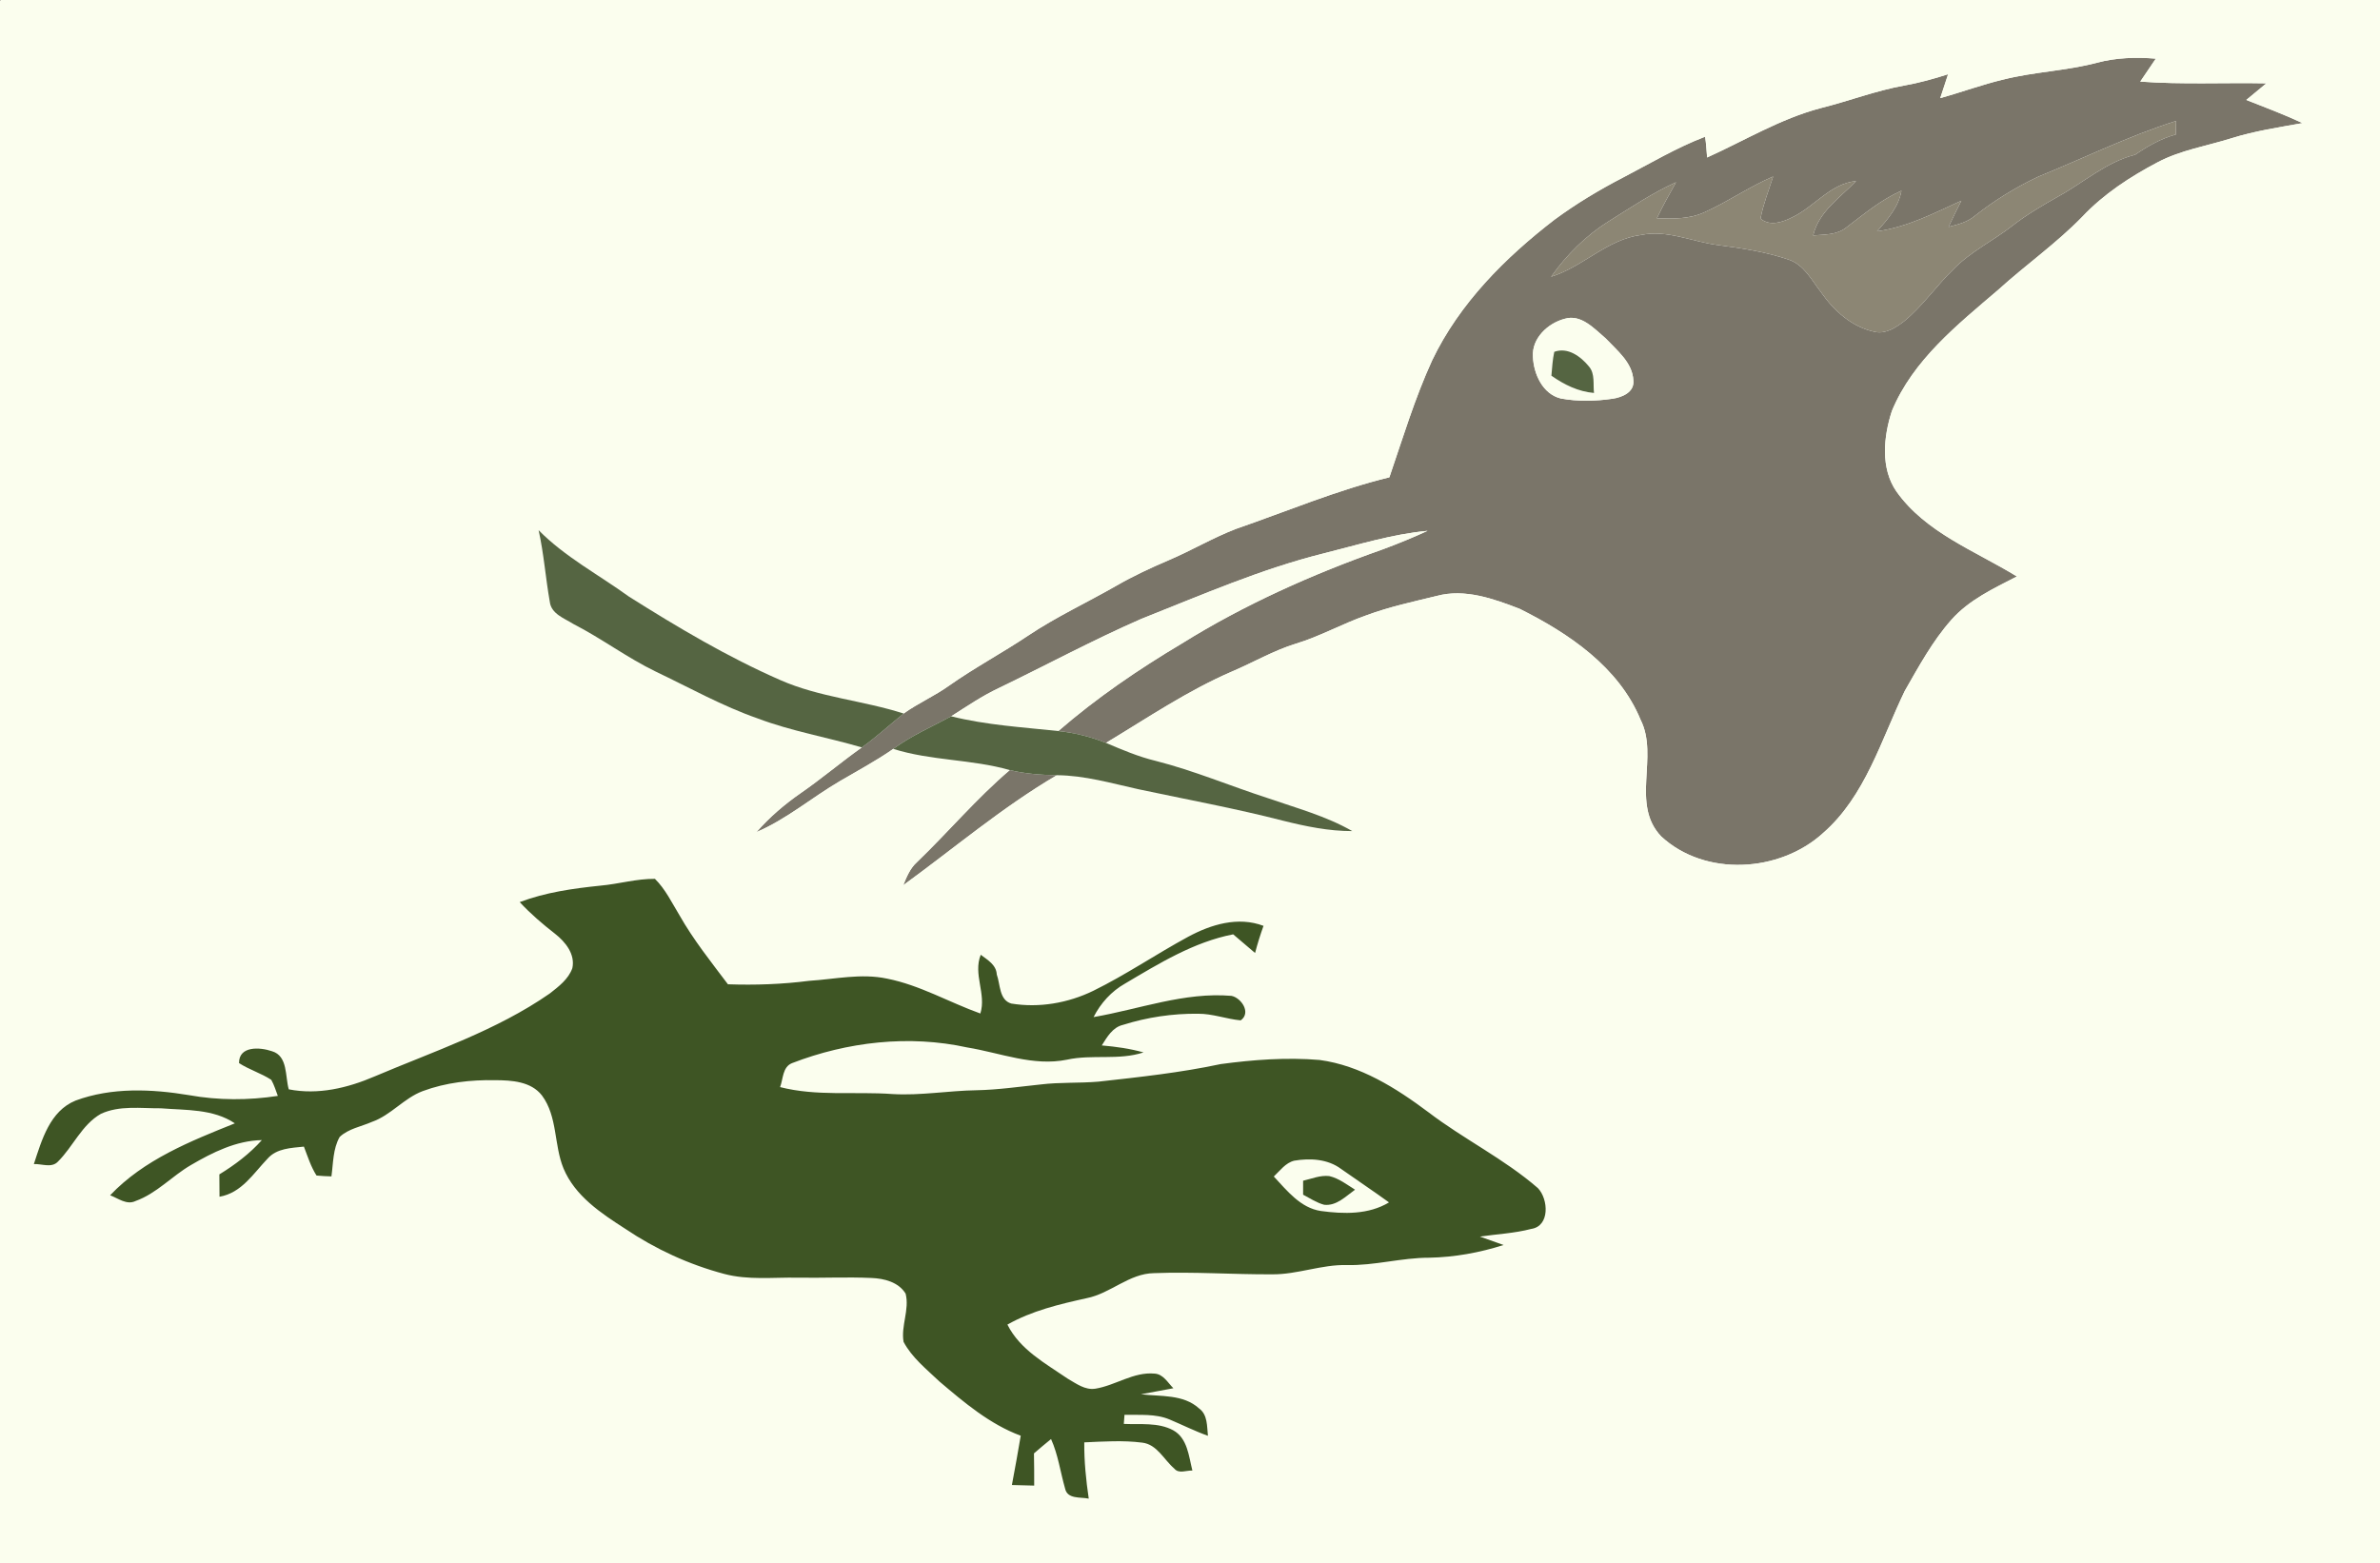
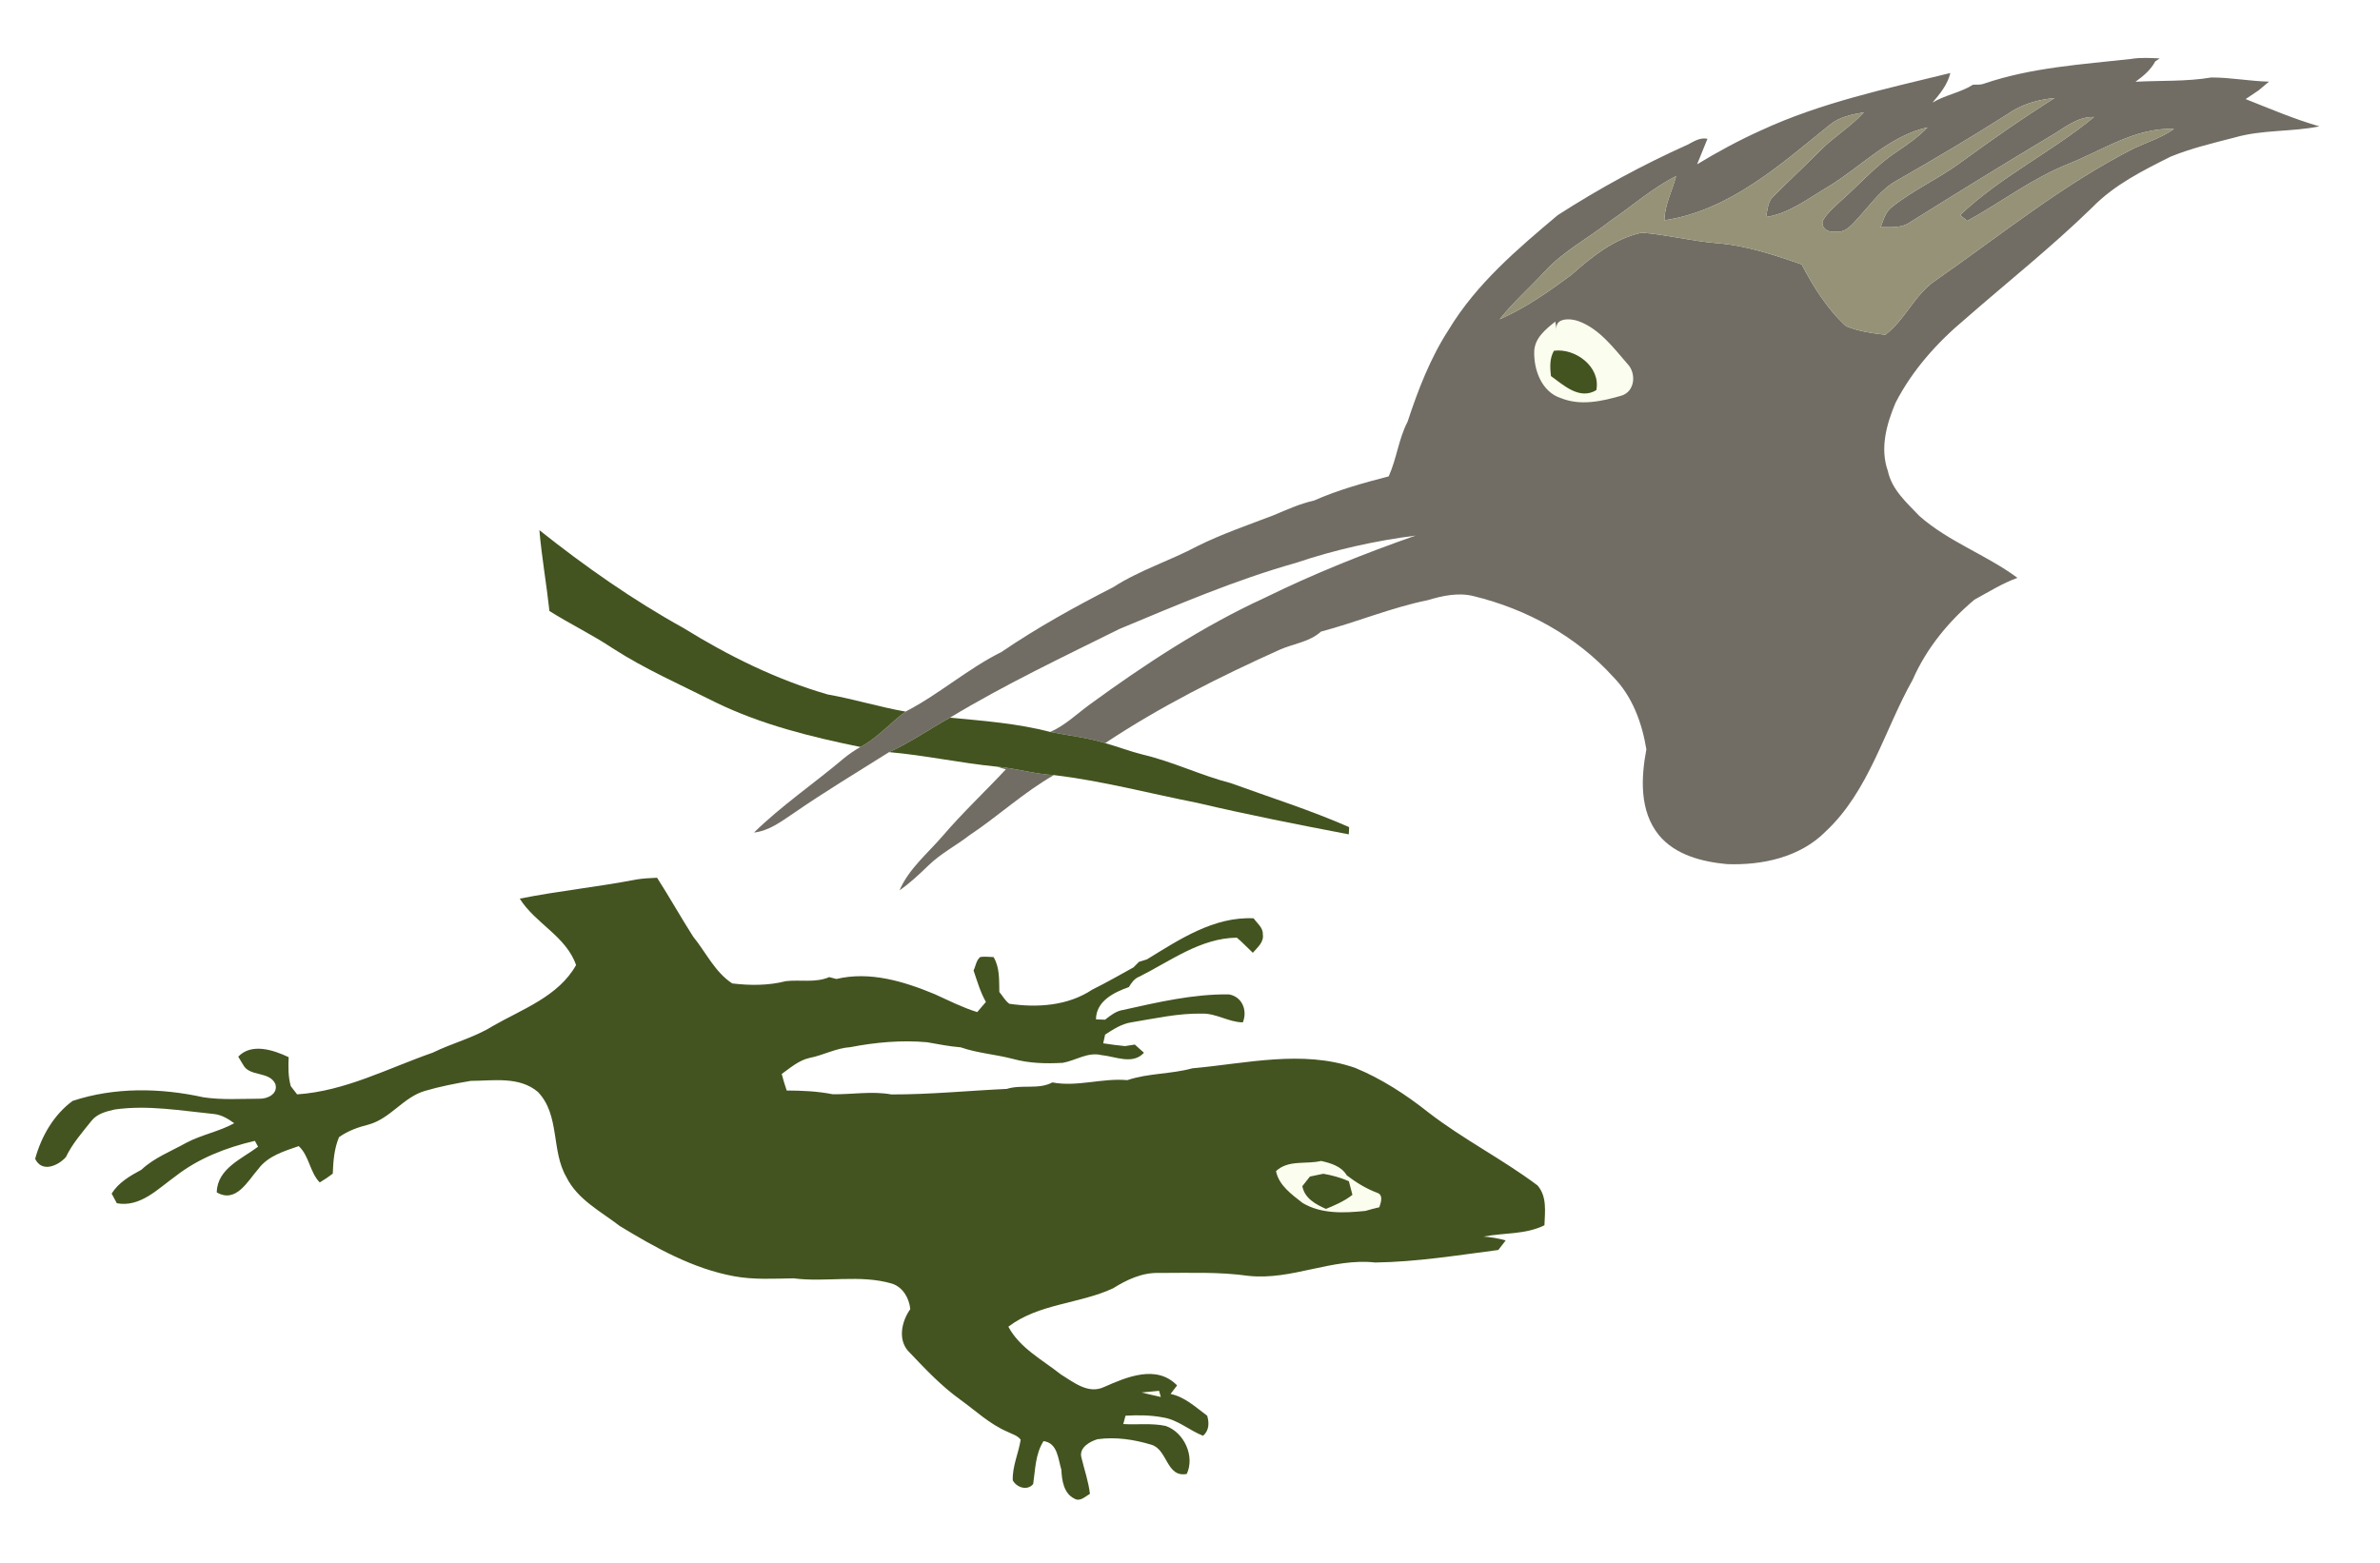
<svg xmlns="http://www.w3.org/2000/svg" width="606pt" height="398pt" viewBox="0 0 606 398" version="1.1">
-   <g id="#7a7569ff">
-     <path fill="#7a7569" opacity="1.00" d=" M 0.00 0.00 L 0.26 0.00 C 0.19 0.06 0.06 0.19 0.00 0.26 L 0.00 0.00 Z" />
-     <path fill="#7a7569" opacity="1.00" d=" M 533.96 15.97 C 538.84 14.66 543.91 14.53 548.92 14.93 C 547.61 16.89 546.28 18.83 544.96 20.78 C 555.65 21.56 566.37 21.01 577.07 21.22 C 575.37 22.63 573.66 24.04 571.96 25.45 C 576.75 27.35 581.60 29.15 586.28 31.35 C 580.20 32.44 574.06 33.36 568.15 35.22 C 561.87 37.19 555.24 38.23 549.37 41.33 C 542.37 45.02 535.65 49.41 530.19 55.20 C 523.59 61.99 515.80 67.44 508.80 73.80 C 498.42 82.68 487.09 91.68 481.72 104.65 C 479.59 111.18 478.77 119.21 482.87 125.15 C 490.37 135.70 502.92 140.26 513.55 146.80 C 507.62 149.86 501.36 152.75 496.86 157.84 C 492.05 163.27 488.58 169.70 484.99 175.96 C 478.97 188.43 474.96 202.76 464.17 212.16 C 453.14 222.20 434.17 223.35 422.99 213.01 C 415.11 204.77 422.45 192.66 417.73 183.29 C 412.19 169.87 399.46 161.29 386.94 155.04 C 380.32 152.48 372.97 149.83 365.83 151.76 C 359.80 153.23 353.70 154.54 347.87 156.71 C 341.76 158.85 336.09 162.07 329.88 163.94 C 324.29 165.67 319.22 168.64 313.86 170.93 C 302.48 175.82 292.19 182.81 281.62 189.18 C 277.74 187.62 273.64 186.60 269.47 186.16 C 279.19 177.74 289.86 170.45 300.90 163.88 C 316.86 153.94 334.15 146.23 351.86 139.97 C 355.80 138.53 359.68 136.93 363.49 135.18 C 354.44 136.02 345.75 138.75 336.98 140.94 C 321.00 144.93 305.88 151.56 290.61 157.60 C 278.29 162.98 266.44 169.37 254.34 175.21 C 250.06 177.21 246.17 179.89 242.19 182.41 C 237.23 185.09 232.02 187.35 227.45 190.71 C 223.11 193.74 218.43 196.23 213.87 198.91 C 206.70 203.10 200.31 208.61 192.62 211.89 C 195.95 208.08 199.81 204.78 203.97 201.90 C 209.26 198.23 214.17 194.06 219.43 190.33 C 223.16 187.68 226.52 184.57 230.08 181.70 C 233.76 179.07 237.95 177.25 241.63 174.62 C 248.15 170.02 255.20 166.27 261.83 161.83 C 268.97 157.05 276.78 153.44 284.22 149.17 C 288.55 146.67 293.09 144.57 297.68 142.61 C 303.44 140.15 308.85 136.93 314.71 134.68 C 327.69 130.19 340.39 124.82 353.77 121.54 C 357.19 111.54 360.25 101.38 364.66 91.75 C 371.62 77.23 383.25 65.60 395.87 55.89 C 401.35 51.86 407.21 48.34 413.25 45.21 C 420.15 41.62 426.87 37.60 434.16 34.81 C 434.43 36.56 434.52 38.34 434.67 40.10 C 444.22 35.79 453.29 30.26 463.51 27.55 C 470.69 25.77 477.63 23.06 484.93 21.77 C 488.70 21.09 492.39 20.07 496.03 18.90 C 495.35 20.93 494.68 22.95 494.03 24.98 C 499.43 23.49 504.69 21.53 510.15 20.24 C 517.98 18.27 526.14 18.04 533.96 15.97 M 518.97 45.00 C 513.26 47.69 507.86 51.02 502.90 54.92 C 500.99 56.56 498.53 57.19 496.15 57.77 C 497.19 55.53 498.29 53.32 499.40 51.11 C 492.47 54.28 485.59 57.86 477.94 58.91 C 480.62 55.87 483.42 52.71 484.15 48.57 C 478.92 50.88 474.55 54.57 470.04 57.98 C 467.67 59.86 464.51 59.70 461.67 59.95 C 463.12 53.84 468.52 50.35 472.60 46.11 C 466.03 46.76 462.04 52.61 456.40 55.31 C 453.94 56.57 450.64 57.71 448.26 55.67 C 448.96 52.00 450.35 48.50 451.48 44.95 C 445.45 47.53 440.06 51.32 434.09 54.01 C 430.28 55.80 425.99 55.73 421.88 55.58 C 423.38 52.46 425.05 49.42 426.76 46.41 C 420.69 49.16 415.17 52.90 409.53 56.41 C 403.77 60.03 398.88 64.91 394.96 70.46 C 403.09 67.94 409.21 60.93 417.86 59.83 C 424.53 58.45 430.87 61.56 437.38 62.40 C 443.45 63.20 449.56 64.11 455.38 66.09 C 459.32 67.37 461.27 71.32 463.65 74.38 C 466.96 79.17 471.67 83.40 477.54 84.54 C 480.25 85.05 482.73 83.40 484.79 81.84 C 489.57 77.93 493.06 72.75 497.48 68.47 C 501.84 64.01 507.55 61.29 512.42 57.47 C 516.05 54.66 520.01 52.32 524.01 50.07 C 530.54 46.49 536.27 41.25 543.65 39.40 C 546.86 37.21 550.27 35.26 554.04 34.24 C 554.04 33.10 554.04 31.95 554.06 30.81 C 542.00 34.64 530.65 40.23 518.97 45.00 M 398.38 81.19 C 394.10 82.32 390.01 86.13 390.32 90.85 C 390.50 95.22 392.79 100.34 397.40 101.47 C 401.75 102.28 406.26 102.17 410.63 101.53 C 413.06 101.17 416.18 99.87 415.89 96.90 C 415.70 92.35 411.72 89.23 408.83 86.16 C 405.94 83.71 402.57 79.91 398.38 81.19 Z" />
-     <path fill="#7a7569" opacity="1.00" d=" M 257.11 196.10 C 261.04 197.04 265.07 197.35 269.10 197.41 C 255.24 205.55 242.94 216.01 229.98 225.43 C 230.85 223.29 231.74 221.09 233.51 219.51 C 241.50 211.83 248.65 203.30 257.11 196.10 Z" />
+   <g id="#fbfeeeff">
+     <path fill="#fbfeee" opacity="1.00" d=" M 396.37 84.12 C 395.70 80.77 400.08 81.02 402.15 81.87 C 407.32 83.86 410.83 88.56 414.34 92.61 C 416.69 94.97 416.35 99.66 412.90 100.74 C 407.93 102.18 402.44 103.41 397.45 101.38 C 392.55 99.82 390.51 94.21 390.65 89.49 C 390.76 86.07 393.57 83.84 396.01 81.90 C 396.10 82.46 396.28 83.57 396.37 84.12 M 394.90 95.76 C 398.20 98.15 402.20 101.91 406.46 99.35 C 407.63 93.40 401.10 88.59 395.66 89.32 C 394.54 91.31 394.65 93.56 394.90 95.76 Z" />
+     <path fill="#fbfeee" opacity="1.00" d=" M 324.90 298.23 C 328.06 295.27 332.52 296.56 336.38 295.64 C 338.85 296.20 341.55 296.97 342.93 299.32 C 345.28 301.10 347.80 302.67 350.58 303.72 C 352.32 304.24 351.61 306.21 351.21 307.43 C 350.02 307.70 348.84 308.01 347.67 308.36 C 342.30 308.90 336.51 309.21 331.69 306.35 C 328.92 304.17 325.65 301.91 324.90 298.23 M 333.54 299.60 C 332.90 300.42 332.25 301.24 331.60 302.06 C 332.19 305.17 334.98 306.68 337.62 307.85 C 339.98 306.88 342.34 305.86 344.36 304.27 C 344.05 303.11 343.75 301.96 343.45 300.80 C 341.37 299.89 339.18 299.28 336.95 298.90 C 335.81 299.15 334.68 299.38 333.54 299.60 Z" />
+     <path fill="#fbfeee" opacity="1.00" d=" M 290.66 354.60 C 292.15 354.44 293.63 354.30 295.13 354.17 C 295.24 354.57 295.46 355.35 295.57 355.74 C 293.93 355.40 292.29 354.99 290.66 354.60 Z" />
  </g>
-   <g id="#fbfeeeff">
-     <path fill="#fbfeee" opacity="1.00" d=" M 0.26 0.00 L 606.00 0.00 L 606.00 398.00 L 0.00 398.00 L 0.00 0.26 C 0.06 0.19 0.19 0.06 0.26 0.00 M 533.96 15.97 C 526.14 18.04 517.98 18.27 510.15 20.24 C 504.69 21.53 499.43 23.49 494.03 24.98 C 494.68 22.95 495.35 20.93 496.03 18.90 C 492.39 20.07 488.70 21.09 484.93 21.77 C 477.63 23.06 470.69 25.77 463.51 27.55 C 453.29 30.26 444.22 35.79 434.67 40.10 C 434.52 38.34 434.43 36.56 434.16 34.81 C 426.87 37.60 420.15 41.62 413.25 45.21 C 407.21 48.34 401.35 51.86 395.87 55.89 C 383.25 65.60 371.62 77.23 364.66 91.75 C 360.25 101.38 357.19 111.54 353.77 121.54 C 340.39 124.82 327.69 130.19 314.71 134.68 C 308.85 136.93 303.44 140.15 297.68 142.61 C 293.09 144.57 288.55 146.67 284.22 149.17 C 276.78 153.44 268.97 157.05 261.83 161.83 C 255.20 166.27 248.15 170.02 241.63 174.62 C 237.95 177.25 233.76 179.07 230.08 181.70 C 219.75 178.37 208.68 177.59 198.68 173.18 C 185.22 167.29 172.56 159.75 160.15 151.93 C 152.44 146.34 143.88 141.85 137.14 135.01 C 138.48 141.01 138.91 147.16 139.98 153.20 C 140.33 156.35 143.71 157.45 146.03 158.92 C 153.21 162.60 159.69 167.50 166.96 171.02 C 175.57 175.12 183.92 179.81 192.95 182.96 C 201.54 186.21 210.64 187.74 219.43 190.33 C 214.17 194.06 209.26 198.23 203.97 201.90 C 199.81 204.78 195.95 208.08 192.62 211.89 C 200.31 208.61 206.70 203.10 213.87 198.91 C 218.43 196.23 223.11 193.74 227.45 190.71 C 237.10 193.75 247.40 193.32 257.11 196.10 C 248.65 203.30 241.50 211.83 233.51 219.51 C 231.74 221.09 230.85 223.29 229.98 225.43 C 242.94 216.01 255.24 205.55 269.10 197.41 C 276.18 197.45 283.01 199.47 289.87 200.98 C 302.16 203.60 314.54 205.86 326.71 209.00 C 332.48 210.44 338.35 211.66 344.33 211.64 C 337.63 207.80 330.13 205.79 322.89 203.27 C 313.32 200.18 304.03 196.24 294.27 193.76 C 289.89 192.70 285.75 190.95 281.62 189.18 C 292.19 182.81 302.48 175.82 313.86 170.93 C 319.22 168.64 324.29 165.67 329.88 163.94 C 336.09 162.07 341.76 158.85 347.87 156.71 C 353.70 154.54 359.80 153.23 365.83 151.76 C 372.97 149.83 380.32 152.48 386.94 155.04 C 399.46 161.29 412.19 169.87 417.73 183.29 C 422.45 192.66 415.11 204.77 422.99 213.01 C 434.17 223.35 453.14 222.20 464.17 212.16 C 474.96 202.76 478.97 188.43 484.99 175.96 C 488.58 169.70 492.05 163.27 496.86 157.84 C 501.36 152.75 507.62 149.86 513.55 146.80 C 502.92 140.26 490.37 135.70 482.87 125.15 C 478.77 119.21 479.59 111.18 481.72 104.65 C 487.09 91.68 498.42 82.68 508.80 73.80 C 515.80 67.44 523.59 61.99 530.19 55.20 C 535.65 49.41 542.37 45.02 549.37 41.33 C 555.24 38.23 561.87 37.19 568.15 35.22 C 574.06 33.36 580.20 32.44 586.28 31.35 C 581.60 29.15 576.75 27.35 571.96 25.45 C 573.66 24.04 575.37 22.63 577.07 21.22 C 566.37 21.01 555.65 21.56 544.96 20.78 C 546.28 18.83 547.61 16.89 548.92 14.93 C 543.91 14.53 538.84 14.66 533.96 15.97 M 152.88 225.53 C 145.91 226.25 138.92 227.23 132.33 229.72 C 135.07 232.69 138.15 235.31 141.33 237.79 C 143.95 239.84 146.51 242.99 145.73 246.55 C 144.74 249.34 142.24 251.23 139.99 252.99 C 126.38 262.46 110.52 267.68 95.39 274.11 C 88.52 277.06 81.00 278.87 73.53 277.40 C 72.57 274.12 73.35 268.90 69.24 267.69 C 66.20 266.65 60.82 266.28 60.86 270.72 C 63.46 272.40 66.48 273.29 69.07 274.98 C 69.80 276.27 70.22 277.69 70.74 279.07 C 63.26 280.22 55.59 280.22 48.13 278.88 C 38.60 277.30 28.44 276.86 19.25 280.26 C 12.67 282.94 10.64 290.31 8.62 296.43 C 10.63 296.34 13.16 297.50 14.74 295.82 C 18.62 291.98 20.80 286.43 25.69 283.64 C 30.44 281.44 35.87 282.27 40.94 282.23 C 47.31 282.74 54.26 282.34 59.80 286.06 C 48.46 290.61 36.63 295.32 28.04 304.38 C 30.09 305.15 32.27 306.94 34.52 305.84 C 39.88 303.92 43.77 299.50 48.62 296.68 C 54.15 293.45 60.13 290.46 66.67 290.33 C 63.56 293.81 59.82 296.63 55.85 299.06 C 55.85 300.95 55.86 302.85 55.89 304.75 C 61.54 303.78 64.52 298.81 68.17 295.01 C 70.49 292.41 74.17 292.33 77.38 291.99 C 78.34 294.48 79.14 297.08 80.59 299.35 C 81.85 299.49 83.12 299.52 84.39 299.57 C 84.86 296.20 84.76 292.55 86.49 289.52 C 88.74 287.41 91.95 286.90 94.70 285.69 C 99.54 283.99 102.84 279.65 107.64 277.85 C 113.51 275.67 119.84 274.96 126.08 275.07 C 130.26 275.09 135.20 275.37 137.99 278.96 C 142.00 284.34 141.01 291.54 143.48 297.54 C 146.41 304.56 153.02 308.94 159.18 312.90 C 166.89 318.10 175.46 322.04 184.45 324.42 C 190.51 326.02 196.81 325.26 202.99 325.36 C 209.29 325.48 215.60 325.15 221.90 325.44 C 225.13 325.56 228.80 326.49 230.59 329.43 C 231.63 333.51 229.35 337.66 230.07 341.71 C 232.22 345.76 235.93 348.68 239.20 351.80 C 245.52 357.16 252.01 362.68 259.90 365.61 C 259.21 369.80 258.42 373.98 257.65 378.16 C 259.54 378.22 261.43 378.27 263.33 378.31 C 263.33 375.57 263.33 372.84 263.27 370.11 C 264.70 368.87 266.15 367.65 267.62 366.46 C 269.42 370.45 269.98 374.82 271.18 379.01 C 271.75 381.83 275.09 381.18 277.22 381.63 C 276.52 376.88 276.04 372.10 276.08 367.30 C 280.99 367.09 285.93 366.74 290.83 367.37 C 294.62 367.81 296.35 371.72 299.00 373.98 C 300.16 375.39 302.09 374.39 303.61 374.48 C 302.68 370.84 302.39 366.24 298.70 364.21 C 294.87 362.16 290.33 362.79 286.15 362.60 C 286.19 362.02 286.28 360.86 286.32 360.28 C 290.15 360.38 294.17 359.95 297.79 361.47 C 301.06 362.84 304.22 364.44 307.57 365.63 C 307.30 363.21 307.53 360.25 305.30 358.65 C 301.29 355.00 295.51 355.66 290.51 355.05 C 293.26 354.52 296.02 354.06 298.77 353.52 C 297.34 352.11 296.20 349.90 293.96 349.79 C 288.61 349.30 284.04 352.80 278.91 353.63 C 276.29 354.05 274.02 352.32 271.88 351.09 C 266.21 347.20 259.72 343.72 256.51 337.31 C 262.76 333.77 269.76 332.12 276.71 330.58 C 282.78 329.38 287.49 324.29 293.84 324.21 C 303.88 323.82 313.92 324.56 323.96 324.51 C 330.38 324.56 336.49 321.99 342.92 322.15 C 349.98 322.32 356.86 320.27 363.91 320.28 C 370.35 320.15 376.72 319.00 382.85 317.04 C 380.84 316.31 378.83 315.61 376.82 314.90 C 381.17 314.26 385.61 314.07 389.87 312.95 C 394.69 312.25 394.27 305.35 391.59 302.56 C 383.03 295.12 372.71 290.10 363.71 283.23 C 355.48 277.07 346.38 271.32 335.99 269.92 C 327.60 269.22 319.14 269.85 310.82 270.97 C 300.56 273.16 290.13 274.28 279.71 275.44 C 274.81 275.86 269.87 275.56 264.98 276.16 C 259.54 276.72 254.11 277.53 248.63 277.63 C 241.49 277.74 234.39 279.03 227.24 278.60 C 217.71 277.91 208.00 279.23 198.63 276.83 C 199.43 274.73 199.23 271.71 201.67 270.73 C 215.78 265.29 231.44 263.48 246.30 266.74 C 254.70 268.11 263.07 271.61 271.68 269.85 C 278.12 268.44 284.84 270.08 291.17 268.00 C 287.70 267.02 284.12 266.53 280.54 266.22 C 281.89 264.08 283.28 261.60 285.96 260.98 C 292.11 259.04 298.59 258.08 305.03 258.15 C 308.74 258.12 312.25 259.50 315.91 259.84 C 318.63 257.91 316.09 254.14 313.59 253.60 C 301.58 252.57 290.10 257.00 278.45 259.00 C 280.26 255.45 282.98 252.44 286.46 250.47 C 295.14 245.34 303.95 239.89 313.99 237.93 C 315.86 239.50 317.72 241.08 319.57 242.68 C 320.18 240.34 320.90 238.04 321.72 235.77 C 315.23 233.31 308.36 235.41 302.53 238.55 C 294.37 242.97 286.69 248.23 278.35 252.32 C 271.93 255.44 264.54 256.72 257.48 255.55 C 254.38 254.62 254.72 250.65 253.80 248.16 C 253.68 245.69 251.47 244.46 249.72 243.13 C 247.71 248.11 251.19 253.10 249.62 258.09 C 241.66 255.24 234.22 250.86 225.87 249.21 C 219.28 247.80 212.61 249.35 206.01 249.77 C 199.16 250.65 192.24 250.89 185.35 250.65 C 181.04 244.93 176.55 239.31 173.01 233.07 C 171.07 229.89 169.44 226.43 166.76 223.80 C 162.08 223.75 157.52 225.12 152.88 225.53 Z" />
-     <path fill="#fbfeee" opacity="1.00" d=" M 398.38 81.19 C 402.57 79.91 405.94 83.71 408.83 86.16 C 411.72 89.23 415.70 92.35 415.89 96.90 C 416.18 99.87 413.06 101.17 410.63 101.53 C 406.26 102.17 401.75 102.28 397.40 101.47 C 392.79 100.34 390.50 95.22 390.32 90.85 C 390.01 86.13 394.10 82.32 398.38 81.19 M 395.75 89.59 C 395.32 91.59 395.20 93.64 395.02 95.67 C 398.25 97.95 401.87 99.73 405.87 100.07 C 405.60 97.85 406.17 95.22 404.62 93.37 C 402.53 90.80 399.23 88.32 395.75 89.59 Z" />
-     <path fill="#fbfeee" opacity="1.00" d=" M 336.98 140.94 C 345.75 138.75 354.44 136.02 363.49 135.18 C 359.68 136.93 355.80 138.53 351.86 139.97 C 334.15 146.23 316.86 153.94 300.90 163.88 C 289.86 170.45 279.19 177.74 269.47 186.16 C 260.35 185.19 251.13 184.64 242.19 182.41 C 246.17 179.89 250.06 177.21 254.34 175.21 C 266.44 169.37 278.29 162.98 290.61 157.60 C 305.88 151.56 321.00 144.93 336.98 140.94 Z" />
-     <path fill="#fbfeee" opacity="1.00" d=" M 329.54 295.57 C 333.57 294.89 338.04 295.13 341.44 297.65 C 345.50 300.52 349.64 303.27 353.67 306.19 C 348.46 309.34 342.14 309.17 336.32 308.38 C 331.12 307.60 327.71 303.20 324.34 299.60 C 325.92 298.12 327.32 296.12 329.54 295.57 M 331.80 300.67 C 331.80 301.56 331.80 303.34 331.80 304.23 C 333.55 305.15 335.23 306.28 337.16 306.80 C 340.30 307.15 342.67 304.63 345.02 302.96 C 342.93 301.65 340.91 300.06 338.47 299.49 C 336.19 299.22 333.99 300.17 331.80 300.67 Z" />
+   <g id="#716d64ff">
+     <path fill="#716d64" opacity="1.00" d=" M 542.62 15.01 C 545.03 14.60 547.47 14.77 549.90 14.87 C 549.62 15.06 549.06 15.44 548.78 15.63 C 547.62 17.81 545.72 19.40 543.74 20.82 C 550.18 20.47 556.67 20.80 563.05 19.73 C 567.96 19.71 572.83 20.68 577.74 20.79 C 576.84 21.53 575.95 22.28 575.07 23.03 C 573.96 23.75 572.87 24.49 571.78 25.23 C 577.99 27.69 584.16 30.34 590.58 32.18 C 583.45 33.62 576.04 32.99 569.02 35.01 C 563.54 36.43 557.99 37.73 552.74 39.87 C 545.67 43.40 538.44 47.00 532.83 52.73 C 522.50 62.82 511.17 71.79 500.31 81.30 C 493.20 87.25 486.87 94.33 482.63 102.61 C 480.35 108.01 478.64 114.18 480.69 119.93 C 481.70 124.71 485.49 128.00 488.70 131.38 C 496.14 137.97 505.76 141.27 513.69 147.15 C 509.81 148.55 506.33 150.76 502.73 152.71 C 496.13 158.26 490.51 165.11 487.03 173.06 C 479.76 185.97 475.97 201.34 464.85 211.74 C 458.32 218.33 448.70 220.38 439.72 220.05 C 433.41 219.46 426.51 217.73 422.34 212.60 C 417.43 206.50 417.83 198.09 419.20 190.83 C 418.10 184.06 415.62 177.28 410.72 172.33 C 401.37 162.01 388.70 155.09 375.24 151.81 C 371.33 150.82 367.31 151.70 363.54 152.83 C 354.25 154.72 345.48 158.42 336.35 160.84 C 333.43 163.49 329.38 163.90 325.89 165.43 C 310.56 172.33 295.43 179.91 281.42 189.23 C 276.86 187.80 272.09 187.34 267.43 186.39 C 271.19 184.73 274.16 181.83 277.43 179.43 C 291.53 169.15 306.21 159.49 322.10 152.20 C 334.51 146.10 347.38 140.96 360.43 136.39 C 350.11 137.71 339.88 139.99 330.02 143.32 C 314.57 147.67 299.81 154.01 285.03 160.17 C 270.49 167.39 255.79 174.35 241.88 182.76 C 236.69 185.64 231.81 189.08 226.38 191.53 C 218.23 196.68 209.95 201.63 202.02 207.12 C 198.93 209.19 195.80 211.59 191.98 212.01 C 199.10 205.06 207.37 199.45 214.96 193.03 C 216.25 191.98 217.64 191.04 219.08 190.22 C 223.44 187.92 226.65 184.09 230.57 181.21 C 239.13 176.80 246.39 170.30 255.01 166.02 C 264.08 159.84 273.69 154.52 283.45 149.53 C 290.18 145.19 297.87 142.81 304.91 139.06 C 311.15 135.95 317.76 133.71 324.25 131.22 C 327.62 129.81 330.96 128.27 334.55 127.48 C 340.63 124.78 347.14 122.98 353.59 121.31 C 355.63 116.82 356.10 111.79 358.40 107.40 C 361.08 99.25 364.18 91.18 368.88 83.94 C 375.90 72.30 386.35 63.43 396.63 54.79 C 407.18 47.99 418.23 42.00 429.68 36.85 C 431.26 36.04 432.87 34.93 434.76 35.34 C 433.86 37.50 433.02 39.68 432.12 41.84 C 437.37 38.66 442.79 35.72 448.38 33.21 C 463.66 26.12 480.30 22.59 496.60 18.59 C 495.91 21.53 493.97 23.87 492.07 26.12 C 495.32 24.17 499.17 23.60 502.37 21.57 C 503.30 21.52 504.27 21.66 505.18 21.30 C 517.24 17.18 530.05 16.41 542.62 15.01 M 511.13 29.09 C 501.92 34.96 492.51 40.52 483.03 45.94 C 478.99 48.13 476.36 52.00 473.31 55.30 C 471.64 57.13 469.86 59.57 467.01 58.94 C 465.43 59.33 463.61 57.94 464.11 56.25 C 465.25 54.12 467.20 52.61 468.92 50.97 C 473.52 46.91 477.58 42.22 482.72 38.79 C 485.56 36.88 488.41 34.93 490.78 32.44 C 480.92 34.67 473.93 42.43 465.57 47.50 C 460.48 50.48 455.68 54.34 449.68 55.26 C 450.08 53.35 450.10 51.15 451.74 49.81 C 455.59 45.96 459.57 42.25 463.41 38.39 C 466.89 34.83 471.25 32.28 474.60 28.58 C 471.54 29.16 468.32 29.77 465.86 31.82 C 453.30 41.96 440.35 53.63 423.79 56.10 C 423.85 52.15 425.79 48.61 426.77 44.86 C 420.76 47.87 415.70 52.40 410.17 56.16 C 404.57 60.58 398.09 63.91 393.24 69.22 C 389.49 73.30 385.29 76.97 381.83 81.32 C 388.39 78.44 394.31 74.28 400.05 70.04 C 405.27 65.39 411.06 60.74 418.04 59.24 C 424.39 59.75 430.63 61.38 437.00 61.91 C 444.52 62.47 451.67 64.89 458.74 67.32 C 461.75 73.05 465.23 78.65 470.04 83.06 C 473.19 84.37 476.65 84.85 480.03 85.25 C 485.01 81.55 487.42 75.16 492.61 71.57 C 509.37 59.92 525.30 46.89 543.60 37.64 C 546.96 36.14 550.51 34.97 553.56 32.83 C 543.73 32.44 535.43 38.25 526.66 41.74 C 517.46 45.40 509.57 51.50 500.94 56.24 C 500.47 55.87 499.53 55.15 499.06 54.79 C 509.32 45.02 522.30 38.76 533.21 29.79 C 528.81 29.66 525.45 32.77 521.85 34.80 C 509.97 41.93 498.18 49.20 486.43 56.54 C 484.21 58.15 481.41 57.83 478.84 57.85 C 479.58 56.04 480.05 53.94 481.73 52.72 C 487.18 48.32 493.69 45.49 499.30 41.31 C 507.09 35.63 514.98 30.09 523.15 24.97 C 518.87 25.35 514.66 26.58 511.13 29.09 M 396.37 84.12 C 396.28 83.57 396.10 82.46 396.01 81.90 C 393.57 83.84 390.76 86.07 390.65 89.49 C 390.51 94.21 392.55 99.82 397.45 101.38 C 402.44 103.41 407.93 102.18 412.90 100.74 C 416.35 99.66 416.69 94.97 414.34 92.61 C 410.83 88.56 407.32 83.86 402.15 81.87 C 400.08 81.02 395.70 80.77 396.37 84.12 Z" />
+     <path fill="#716d64" opacity="1.00" d=" M 253.83 195.23 C 258.71 195.63 263.43 197.14 268.34 197.38 C 260.66 201.78 254.13 207.85 246.79 212.74 C 243.39 215.37 239.50 217.36 236.41 220.38 C 234.07 222.63 231.72 224.88 229.04 226.72 C 231.41 221.24 236.13 217.38 239.95 212.96 C 245.04 207.00 250.77 201.64 256.11 195.92 C 255.54 195.74 254.40 195.40 253.83 195.23 Z" />
  </g>
-   <g id="#8c8674ff">
-     <path fill="#8c8674" opacity="1.00" d=" M 518.97 45.00 C 530.65 40.23 542.00 34.64 554.06 30.81 C 554.04 31.95 554.04 33.10 554.04 34.24 C 550.27 35.26 546.86 37.21 543.65 39.40 C 536.27 41.25 530.54 46.49 524.01 50.07 C 520.01 52.32 516.05 54.66 512.42 57.47 C 507.55 61.29 501.84 64.01 497.48 68.47 C 493.06 72.75 489.57 77.93 484.79 81.84 C 482.73 83.40 480.25 85.05 477.54 84.54 C 471.67 83.40 466.96 79.17 463.65 74.38 C 461.27 71.32 459.32 67.37 455.38 66.09 C 449.56 64.11 443.45 63.20 437.38 62.40 C 430.87 61.56 424.53 58.45 417.86 59.83 C 409.21 60.93 403.09 67.94 394.96 70.46 C 398.88 64.91 403.77 60.03 409.53 56.41 C 415.17 52.90 420.69 49.16 426.76 46.41 C 425.05 49.42 423.38 52.46 421.88 55.58 C 425.99 55.73 430.28 55.80 434.09 54.01 C 440.06 51.32 445.45 47.53 451.48 44.95 C 450.35 48.50 448.96 52.00 448.26 55.67 C 450.64 57.71 453.94 56.57 456.40 55.31 C 462.04 52.61 466.03 46.76 472.60 46.11 C 468.52 50.35 463.12 53.84 461.67 59.95 C 464.51 59.70 467.67 59.86 470.04 57.98 C 474.55 54.57 478.92 50.88 484.15 48.57 C 483.42 52.71 480.62 55.87 477.94 58.91 C 485.59 57.86 492.47 54.28 499.40 51.11 C 498.29 53.32 497.19 55.53 496.15 57.77 C 498.53 57.19 500.99 56.56 502.90 54.92 C 507.86 51.02 513.26 47.69 518.97 45.00 Z" />
+   <g id="#969277ff">
+     <path fill="#969277" opacity="1.00" d=" M 511.13 29.09 C 514.66 26.58 518.87 25.35 523.15 24.97 C 514.98 30.09 507.09 35.63 499.30 41.31 C 493.69 45.49 487.18 48.32 481.73 52.72 C 480.05 53.94 479.58 56.04 478.84 57.85 C 481.41 57.83 484.21 58.15 486.43 56.54 C 498.18 49.20 509.97 41.93 521.85 34.80 C 525.45 32.77 528.81 29.66 533.21 29.79 C 522.30 38.76 509.32 45.02 499.06 54.79 C 499.53 55.15 500.47 55.87 500.94 56.24 C 509.57 51.50 517.46 45.40 526.66 41.74 C 535.43 38.25 543.73 32.44 553.56 32.83 C 550.51 34.97 546.96 36.14 543.60 37.64 C 525.30 46.89 509.37 59.92 492.61 71.57 C 487.42 75.16 485.01 81.55 480.03 85.25 C 476.65 84.85 473.19 84.37 470.04 83.06 C 465.23 78.65 461.75 73.05 458.74 67.32 C 451.67 64.89 444.52 62.47 437.00 61.91 C 430.63 61.38 424.39 59.75 418.04 59.24 C 411.06 60.74 405.27 65.39 400.05 70.04 C 394.31 74.28 388.39 78.44 381.83 81.32 C 385.29 76.97 389.49 73.30 393.24 69.22 C 398.09 63.91 404.57 60.58 410.17 56.16 C 415.70 52.40 420.76 47.87 426.77 44.86 C 425.79 48.61 423.85 52.15 423.79 56.10 C 440.35 53.63 453.30 41.96 465.86 31.82 C 468.32 29.77 471.54 29.16 474.60 28.58 C 471.25 32.28 466.89 34.83 463.41 38.39 C 459.57 42.25 455.59 45.96 451.74 49.81 C 450.10 51.15 450.08 53.35 449.68 55.26 C 455.68 54.34 460.48 50.48 465.57 47.50 C 473.93 42.43 480.92 34.67 490.78 32.44 C 488.41 34.93 485.56 36.88 482.72 38.79 C 477.58 42.22 473.52 46.91 468.92 50.97 C 467.20 52.61 465.25 54.12 464.11 56.25 C 463.61 57.94 465.43 59.33 467.01 58.94 C 469.86 59.57 471.64 57.13 473.31 55.30 C 476.36 52.00 478.99 48.13 483.03 45.94 C 492.51 40.52 501.92 34.96 511.13 29.09 Z" />
  </g>
-   <g id="#556542ff">
-     <path fill="#556542" opacity="1.00" d=" M 395.75 89.59 C 399.23 88.32 402.53 90.80 404.62 93.37 C 406.17 95.22 405.60 97.85 405.87 100.07 C 401.87 99.73 398.25 97.95 395.02 95.67 C 395.20 93.64 395.32 91.59 395.75 89.59 Z" />
-     <path fill="#556542" opacity="1.00" d=" M 137.14 135.01 C 143.88 141.85 152.44 146.34 160.15 151.93 C 172.56 159.75 185.22 167.29 198.68 173.18 C 208.68 177.59 219.75 178.37 230.08 181.70 C 226.52 184.57 223.16 187.68 219.43 190.33 C 210.64 187.74 201.54 186.21 192.95 182.96 C 183.92 179.81 175.57 175.12 166.96 171.02 C 159.69 167.50 153.21 162.60 146.03 158.92 C 143.71 157.45 140.33 156.35 139.98 153.20 C 138.91 147.16 138.48 141.01 137.14 135.01 Z" />
-     <path fill="#556542" opacity="1.00" d=" M 227.45 190.71 C 232.02 187.35 237.23 185.09 242.19 182.41 C 251.13 184.64 260.35 185.19 269.47 186.16 C 273.64 186.60 277.74 187.62 281.62 189.18 C 285.75 190.95 289.89 192.70 294.27 193.76 C 304.03 196.24 313.32 200.18 322.89 203.27 C 330.13 205.79 337.63 207.80 344.33 211.64 C 338.35 211.66 332.48 210.44 326.71 209.00 C 314.54 205.86 302.16 203.60 289.87 200.98 C 283.01 199.47 276.18 197.45 269.10 197.41 C 265.07 197.35 261.04 197.04 257.11 196.10 C 247.40 193.32 237.10 193.75 227.45 190.71 Z" />
-   </g>
-   <g id="#3e5524ff">
-     <path fill="#3e5524" opacity="1.00" d=" M 152.88 225.53 C 157.52 225.12 162.08 223.75 166.76 223.80 C 169.44 226.43 171.07 229.89 173.01 233.07 C 176.55 239.31 181.04 244.93 185.35 250.65 C 192.24 250.89 199.16 250.65 206.01 249.77 C 212.61 249.35 219.28 247.80 225.87 249.21 C 234.22 250.86 241.66 255.24 249.62 258.09 C 251.19 253.10 247.71 248.11 249.72 243.13 C 251.47 244.46 253.68 245.69 253.80 248.16 C 254.72 250.65 254.38 254.62 257.48 255.55 C 264.54 256.72 271.93 255.44 278.35 252.32 C 286.69 248.23 294.37 242.97 302.53 238.55 C 308.36 235.41 315.23 233.31 321.72 235.77 C 320.90 238.04 320.18 240.34 319.57 242.68 C 317.72 241.08 315.86 239.50 313.99 237.93 C 303.95 239.89 295.14 245.34 286.46 250.47 C 282.98 252.44 280.26 255.45 278.45 259.00 C 290.10 257.00 301.58 252.57 313.59 253.60 C 316.09 254.14 318.63 257.91 315.91 259.84 C 312.25 259.50 308.74 258.12 305.03 258.15 C 298.59 258.08 292.11 259.04 285.96 260.98 C 283.28 261.60 281.89 264.08 280.54 266.22 C 284.12 266.53 287.70 267.02 291.17 268.00 C 284.84 270.08 278.12 268.44 271.68 269.85 C 263.07 271.61 254.70 268.11 246.30 266.74 C 231.44 263.48 215.78 265.29 201.67 270.73 C 199.23 271.71 199.43 274.73 198.63 276.83 C 208.00 279.23 217.71 277.91 227.24 278.60 C 234.39 279.03 241.49 277.74 248.63 277.63 C 254.11 277.53 259.54 276.72 264.98 276.16 C 269.87 275.56 274.81 275.86 279.71 275.44 C 290.13 274.28 300.56 273.16 310.82 270.97 C 319.14 269.85 327.60 269.22 335.99 269.92 C 346.38 271.32 355.48 277.07 363.71 283.23 C 372.71 290.10 383.03 295.12 391.59 302.56 C 394.27 305.35 394.69 312.25 389.87 312.95 C 385.61 314.07 381.17 314.26 376.82 314.90 C 378.83 315.61 380.84 316.31 382.85 317.04 C 376.72 319.00 370.35 320.15 363.91 320.28 C 356.86 320.27 349.98 322.32 342.92 322.15 C 336.49 321.99 330.38 324.56 323.96 324.51 C 313.92 324.56 303.88 323.82 293.84 324.21 C 287.49 324.29 282.78 329.38 276.71 330.58 C 269.76 332.12 262.76 333.77 256.51 337.31 C 259.72 343.72 266.21 347.20 271.88 351.09 C 274.02 352.32 276.29 354.05 278.91 353.63 C 284.04 352.80 288.61 349.30 293.96 349.79 C 296.20 349.90 297.34 352.11 298.77 353.52 C 296.02 354.06 293.26 354.52 290.51 355.05 C 295.51 355.66 301.29 355.00 305.30 358.65 C 307.53 360.25 307.30 363.21 307.57 365.63 C 304.22 364.44 301.06 362.84 297.79 361.47 C 294.17 359.95 290.15 360.38 286.32 360.28 C 286.28 360.86 286.19 362.02 286.15 362.60 C 290.33 362.79 294.87 362.16 298.70 364.21 C 302.39 366.24 302.68 370.84 303.61 374.48 C 302.09 374.39 300.16 375.39 299.00 373.98 C 296.35 371.72 294.62 367.81 290.83 367.37 C 285.93 366.74 280.99 367.09 276.08 367.30 C 276.04 372.10 276.52 376.88 277.22 381.63 C 275.09 381.18 271.75 381.83 271.18 379.01 C 269.98 374.82 269.42 370.45 267.62 366.46 C 266.15 367.65 264.70 368.87 263.27 370.11 C 263.33 372.84 263.33 375.57 263.33 378.31 C 261.43 378.27 259.54 378.22 257.65 378.16 C 258.42 373.98 259.21 369.80 259.90 365.61 C 252.01 362.68 245.52 357.16 239.20 351.80 C 235.93 348.68 232.22 345.76 230.07 341.71 C 229.35 337.66 231.63 333.51 230.59 329.43 C 228.80 326.49 225.13 325.56 221.90 325.44 C 215.60 325.15 209.29 325.48 202.99 325.36 C 196.81 325.26 190.51 326.02 184.45 324.42 C 175.46 322.04 166.89 318.10 159.18 312.90 C 153.02 308.94 146.41 304.56 143.48 297.54 C 141.01 291.54 142.00 284.34 137.99 278.96 C 135.20 275.37 130.26 275.09 126.08 275.07 C 119.84 274.96 113.51 275.67 107.64 277.85 C 102.84 279.65 99.54 283.99 94.70 285.69 C 91.95 286.90 88.74 287.41 86.49 289.52 C 84.76 292.55 84.86 296.20 84.39 299.57 C 83.12 299.52 81.85 299.49 80.59 299.35 C 79.14 297.08 78.34 294.48 77.38 291.99 C 74.17 292.33 70.49 292.41 68.17 295.01 C 64.52 298.81 61.54 303.78 55.89 304.75 C 55.86 302.85 55.85 300.95 55.85 299.06 C 59.82 296.63 63.56 293.81 66.67 290.33 C 60.13 290.46 54.15 293.45 48.62 296.68 C 43.77 299.50 39.88 303.92 34.52 305.84 C 32.27 306.94 30.09 305.15 28.04 304.38 C 36.63 295.32 48.46 290.61 59.80 286.06 C 54.26 282.34 47.31 282.74 40.94 282.23 C 35.87 282.27 30.44 281.44 25.69 283.64 C 20.80 286.43 18.62 291.98 14.74 295.82 C 13.16 297.50 10.63 296.34 8.62 296.43 C 10.64 290.31 12.67 282.94 19.25 280.26 C 28.44 276.86 38.60 277.30 48.13 278.88 C 55.59 280.22 63.26 280.22 70.74 279.07 C 70.22 277.69 69.80 276.27 69.07 274.98 C 66.48 273.29 63.46 272.40 60.86 270.72 C 60.82 266.28 66.20 266.65 69.24 267.69 C 73.35 268.90 72.57 274.12 73.53 277.40 C 81.00 278.87 88.52 277.06 95.39 274.11 C 110.52 267.68 126.38 262.46 139.99 252.99 C 142.24 251.23 144.74 249.34 145.73 246.55 C 146.51 242.99 143.95 239.84 141.33 237.79 C 138.15 235.31 135.07 232.69 132.33 229.72 C 138.92 227.23 145.91 226.25 152.88 225.53 M 329.54 295.57 C 327.32 296.12 325.92 298.12 324.34 299.60 C 327.71 303.20 331.12 307.60 336.32 308.38 C 342.14 309.17 348.46 309.34 353.67 306.19 C 349.64 303.27 345.50 300.52 341.44 297.65 C 338.04 295.13 333.57 294.89 329.54 295.57 Z" />
-     <path fill="#3e5524" opacity="1.00" d=" M 331.80 300.67 C 333.99 300.17 336.19 299.22 338.47 299.49 C 340.91 300.06 342.93 301.65 345.02 302.96 C 342.67 304.63 340.30 307.15 337.16 306.80 C 335.23 306.28 333.55 305.15 331.80 304.23 C 331.80 303.34 331.80 301.56 331.80 300.67 Z" />
+   <g id="#435420ff">
+     <path fill="#435420" opacity="1.00" d=" M 394.90 95.76 C 394.65 93.56 394.54 91.31 395.66 89.32 C 401.10 88.59 407.63 93.40 406.46 99.35 C 402.20 101.91 398.20 98.15 394.90 95.76 Z" />
+     <path fill="#435420" opacity="1.00" d=" M 137.34 135.01 C 148.93 144.22 161.08 152.76 174.05 159.94 C 185.52 167.04 197.75 173.09 210.74 176.84 C 217.42 178.02 223.89 180.04 230.57 181.21 C 226.65 184.09 223.44 187.92 219.08 190.22 C 206.46 187.64 193.83 184.52 182.20 178.85 C 173.38 174.40 164.31 170.45 155.99 165.08 C 150.80 161.62 145.17 158.92 139.90 155.60 C 139.15 148.71 137.93 141.89 137.34 135.01 Z" />
+     <path fill="#435420" opacity="1.00" d=" M 226.38 191.53 C 231.81 189.08 236.69 185.64 241.88 182.76 C 250.42 183.56 259.10 184.22 267.43 186.39 C 272.09 187.34 276.86 187.80 281.42 189.23 C 284.61 190.16 287.73 191.34 290.96 192.15 C 298.63 193.96 305.77 197.46 313.40 199.43 C 323.46 203.09 333.71 206.31 343.52 210.63 C 343.50 211.09 343.45 212.01 343.43 212.47 C 330.55 210.01 317.69 207.47 304.94 204.47 C 292.74 202.07 280.70 198.84 268.34 197.38 C 263.43 197.14 258.71 195.63 253.83 195.23 C 244.64 194.33 235.57 192.34 226.38 191.53 Z" />
+     <path fill="#435420" opacity="1.00" d=" M 162.00 223.97 C 163.75 223.67 165.53 223.61 167.31 223.52 C 170.46 228.45 173.34 233.56 176.48 238.50 C 179.75 242.49 182.00 247.53 186.44 250.43 C 190.93 250.98 195.69 250.99 200.10 249.85 C 203.77 249.43 207.67 250.34 211.14 248.82 C 211.60 248.94 212.51 249.18 212.96 249.30 C 221.46 247.27 230.13 249.90 237.96 253.15 C 241.54 254.77 245.05 256.56 248.82 257.73 C 249.56 256.87 250.30 256.01 251.03 255.15 C 249.61 252.63 248.81 249.85 247.89 247.13 C 248.45 246.00 248.56 244.52 249.60 243.70 C 250.72 243.53 251.85 243.70 252.98 243.72 C 254.59 246.39 254.38 249.61 254.45 252.61 C 255.29 253.60 255.93 254.84 256.99 255.61 C 264.12 256.66 271.90 256.14 278.06 252.04 C 281.63 250.26 285.11 248.30 288.60 246.35 C 288.95 245.99 289.66 245.28 290.02 244.93 C 290.52 244.77 291.52 244.46 292.03 244.31 C 300.29 239.25 309.08 233.36 319.20 233.85 C 320.07 235.12 321.63 236.20 321.54 237.91 C 321.88 239.94 320.15 241.26 319.00 242.63 C 317.63 241.36 316.37 239.97 314.93 238.78 C 305.68 238.88 298.07 244.71 290.13 248.69 C 288.86 249.17 288.10 250.24 287.44 251.36 C 283.66 252.69 279.09 254.92 279.06 259.58 C 279.64 259.60 280.79 259.65 281.37 259.67 C 282.75 258.59 284.18 257.44 285.99 257.18 C 294.84 255.21 303.80 253.11 312.91 253.22 C 316.31 253.82 317.69 257.32 316.45 260.35 C 312.82 260.30 309.68 258.02 306.06 258.12 C 299.98 258.00 294.02 259.37 288.07 260.34 C 285.58 260.72 283.46 262.12 281.39 263.46 C 281.27 264.02 281.03 265.12 280.90 265.68 C 282.75 265.96 284.60 266.22 286.46 266.39 C 287.08 266.30 288.33 266.10 288.95 266.00 C 289.72 266.69 290.50 267.39 291.28 268.09 C 288.38 271.23 284.01 269.02 280.43 268.68 C 276.98 267.82 273.88 270.08 270.60 270.65 C 266.33 270.90 262.00 270.78 257.86 269.64 C 253.47 268.49 248.90 268.19 244.60 266.70 C 241.72 266.48 238.90 265.90 236.06 265.41 C 229.54 264.82 222.94 265.42 216.52 266.66 C 212.89 266.89 209.66 268.72 206.13 269.40 C 203.41 270.01 201.25 271.91 199.04 273.49 C 199.41 274.91 199.84 276.31 200.31 277.70 C 204.24 277.72 208.15 277.88 212.01 278.65 C 217.00 278.73 221.99 277.79 226.96 278.70 C 236.78 278.73 246.54 277.75 256.36 277.29 C 260.13 276.09 264.45 277.54 267.95 275.64 C 274.28 276.85 280.66 274.48 287.04 275.06 C 292.40 273.26 298.16 273.55 303.58 272.05 C 317.28 270.83 331.58 267.27 345.01 271.92 C 351.79 274.71 357.98 278.74 363.72 283.29 C 372.54 290.12 382.54 295.16 391.46 301.85 C 393.96 304.68 393.37 308.55 393.25 312.02 C 388.36 314.43 382.92 313.89 377.74 314.90 C 379.64 315.04 381.54 315.34 383.38 315.88 C 382.75 316.68 382.12 317.50 381.50 318.31 C 371.09 319.66 360.71 321.35 350.19 321.50 C 339.18 320.28 328.91 326.09 317.90 324.90 C 310.33 323.83 302.65 324.17 295.02 324.16 C 290.81 324.04 286.87 325.90 283.38 328.09 C 274.78 332.06 264.44 331.96 256.75 337.85 C 259.68 343.31 265.39 346.25 270.08 349.97 C 273.36 351.99 277.12 355.13 281.17 353.18 C 286.90 350.64 294.51 347.42 299.71 352.80 C 299.29 353.35 298.46 354.43 298.05 354.97 C 301.73 355.74 304.45 358.36 307.38 360.52 C 307.91 362.32 307.89 364.30 306.33 365.62 C 302.83 364.26 299.90 361.53 296.11 360.95 C 292.97 360.35 289.75 360.33 286.58 360.51 C 286.44 361.04 286.16 362.10 286.01 362.64 C 289.61 362.85 293.28 362.36 296.82 363.12 C 301.50 364.75 304.29 370.81 302.18 375.34 C 296.95 376.34 297.32 369.09 293.15 367.90 C 288.74 366.56 284.03 365.86 279.44 366.50 C 277.48 367.08 274.75 368.64 275.33 371.07 C 276.07 374.18 277.15 377.21 277.52 380.41 C 276.35 381.06 275.02 382.50 273.57 381.63 C 270.87 380.34 270.36 376.97 270.25 374.28 C 269.40 371.52 269.32 367.47 265.71 366.98 C 263.61 370.26 263.62 374.20 263.07 377.91 C 261.59 379.71 258.85 378.80 257.87 376.97 C 257.74 373.41 259.34 370.09 259.89 366.62 C 259.07 365.51 257.66 365.20 256.50 364.59 C 252.01 362.67 248.44 359.26 244.53 356.44 C 239.73 353.00 235.67 348.70 231.63 344.44 C 228.47 341.46 229.51 336.54 231.78 333.37 C 231.49 330.58 229.92 327.79 227.13 326.88 C 218.94 324.47 210.34 326.61 202.05 325.53 C 197.03 325.61 191.95 325.92 186.98 325.01 C 176.41 323.09 166.92 317.73 157.84 312.23 C 152.98 308.48 147.05 305.48 144.21 299.74 C 140.29 293.01 142.63 283.97 136.96 278.06 C 132.21 274.03 125.58 275.23 119.85 275.25 C 115.94 275.92 112.01 276.67 108.20 277.80 C 102.68 279.40 99.40 284.87 93.83 286.38 C 91.17 287.05 88.57 287.97 86.32 289.58 C 85.09 292.52 84.85 295.71 84.73 298.87 C 83.67 299.68 82.56 300.44 81.41 301.11 C 78.84 298.46 78.77 294.36 76.06 291.86 C 72.33 293.16 68.27 294.33 65.79 297.66 C 63.08 300.72 60.13 306.52 55.19 303.64 C 55.31 297.59 61.57 295.13 65.71 292.01 C 65.44 291.50 65.17 291.01 64.90 290.52 C 57.67 292.20 50.54 294.94 44.65 299.56 C 40.23 302.71 35.73 307.51 29.75 306.41 C 29.42 305.79 28.76 304.57 28.43 303.95 C 30.22 301.08 33.12 299.44 36.00 297.88 C 39.27 294.80 43.53 293.20 47.40 291.03 C 51.31 288.95 55.76 288.17 59.64 286.03 C 58.09 284.90 56.39 283.87 54.43 283.68 C 46.07 282.84 37.64 281.34 29.24 282.53 C 27.12 283.00 24.80 283.58 23.36 285.34 C 20.99 288.32 18.42 291.21 16.77 294.67 C 14.72 296.91 10.66 298.68 8.95 295.09 C 10.53 289.37 13.67 283.88 18.49 280.35 C 29.20 276.81 40.84 277.02 51.77 279.42 C 56.48 280.14 61.28 279.80 66.02 279.79 C 68.11 279.87 70.88 278.55 70.11 276.03 C 68.56 272.68 63.51 274.29 61.89 271.12 C 61.58 270.61 60.97 269.59 60.66 269.08 C 64.07 265.51 69.65 267.39 73.50 269.21 C 73.39 271.68 73.36 274.18 74.04 276.59 C 74.44 277.11 75.25 278.16 75.65 278.68 C 87.86 277.88 98.84 272.01 110.19 268.06 C 115.22 265.59 120.73 264.25 125.51 261.26 C 133.05 256.94 142.18 253.75 146.68 245.76 C 144.14 238.40 136.33 235.20 132.34 228.84 C 142.17 226.87 152.16 225.88 162.00 223.97 M 324.90 298.23 C 325.65 301.91 328.92 304.17 331.69 306.35 C 336.51 309.21 342.30 308.90 347.67 308.36 C 348.84 308.01 350.02 307.70 351.21 307.43 C 351.61 306.21 352.32 304.24 350.58 303.72 C 347.80 302.67 345.28 301.10 342.93 299.32 C 341.55 296.97 338.85 296.20 336.38 295.64 C 332.52 296.56 328.06 295.27 324.90 298.23 M 290.66 354.60 C 292.29 354.99 293.93 355.40 295.57 355.74 C 295.46 355.35 295.24 354.57 295.13 354.17 C 293.63 354.30 292.15 354.44 290.66 354.60 Z" />
+     <path fill="#435420" opacity="1.00" d=" M 333.54 299.60 C 334.68 299.38 335.81 299.15 336.95 298.90 C 339.18 299.28 341.37 299.89 343.45 300.80 C 343.75 301.96 344.05 303.11 344.36 304.27 C 342.34 305.86 339.98 306.88 337.62 307.85 C 334.98 306.68 332.19 305.17 331.60 302.06 C 332.25 301.24 332.90 300.42 333.54 299.60 Z" />
  </g>
</svg>
